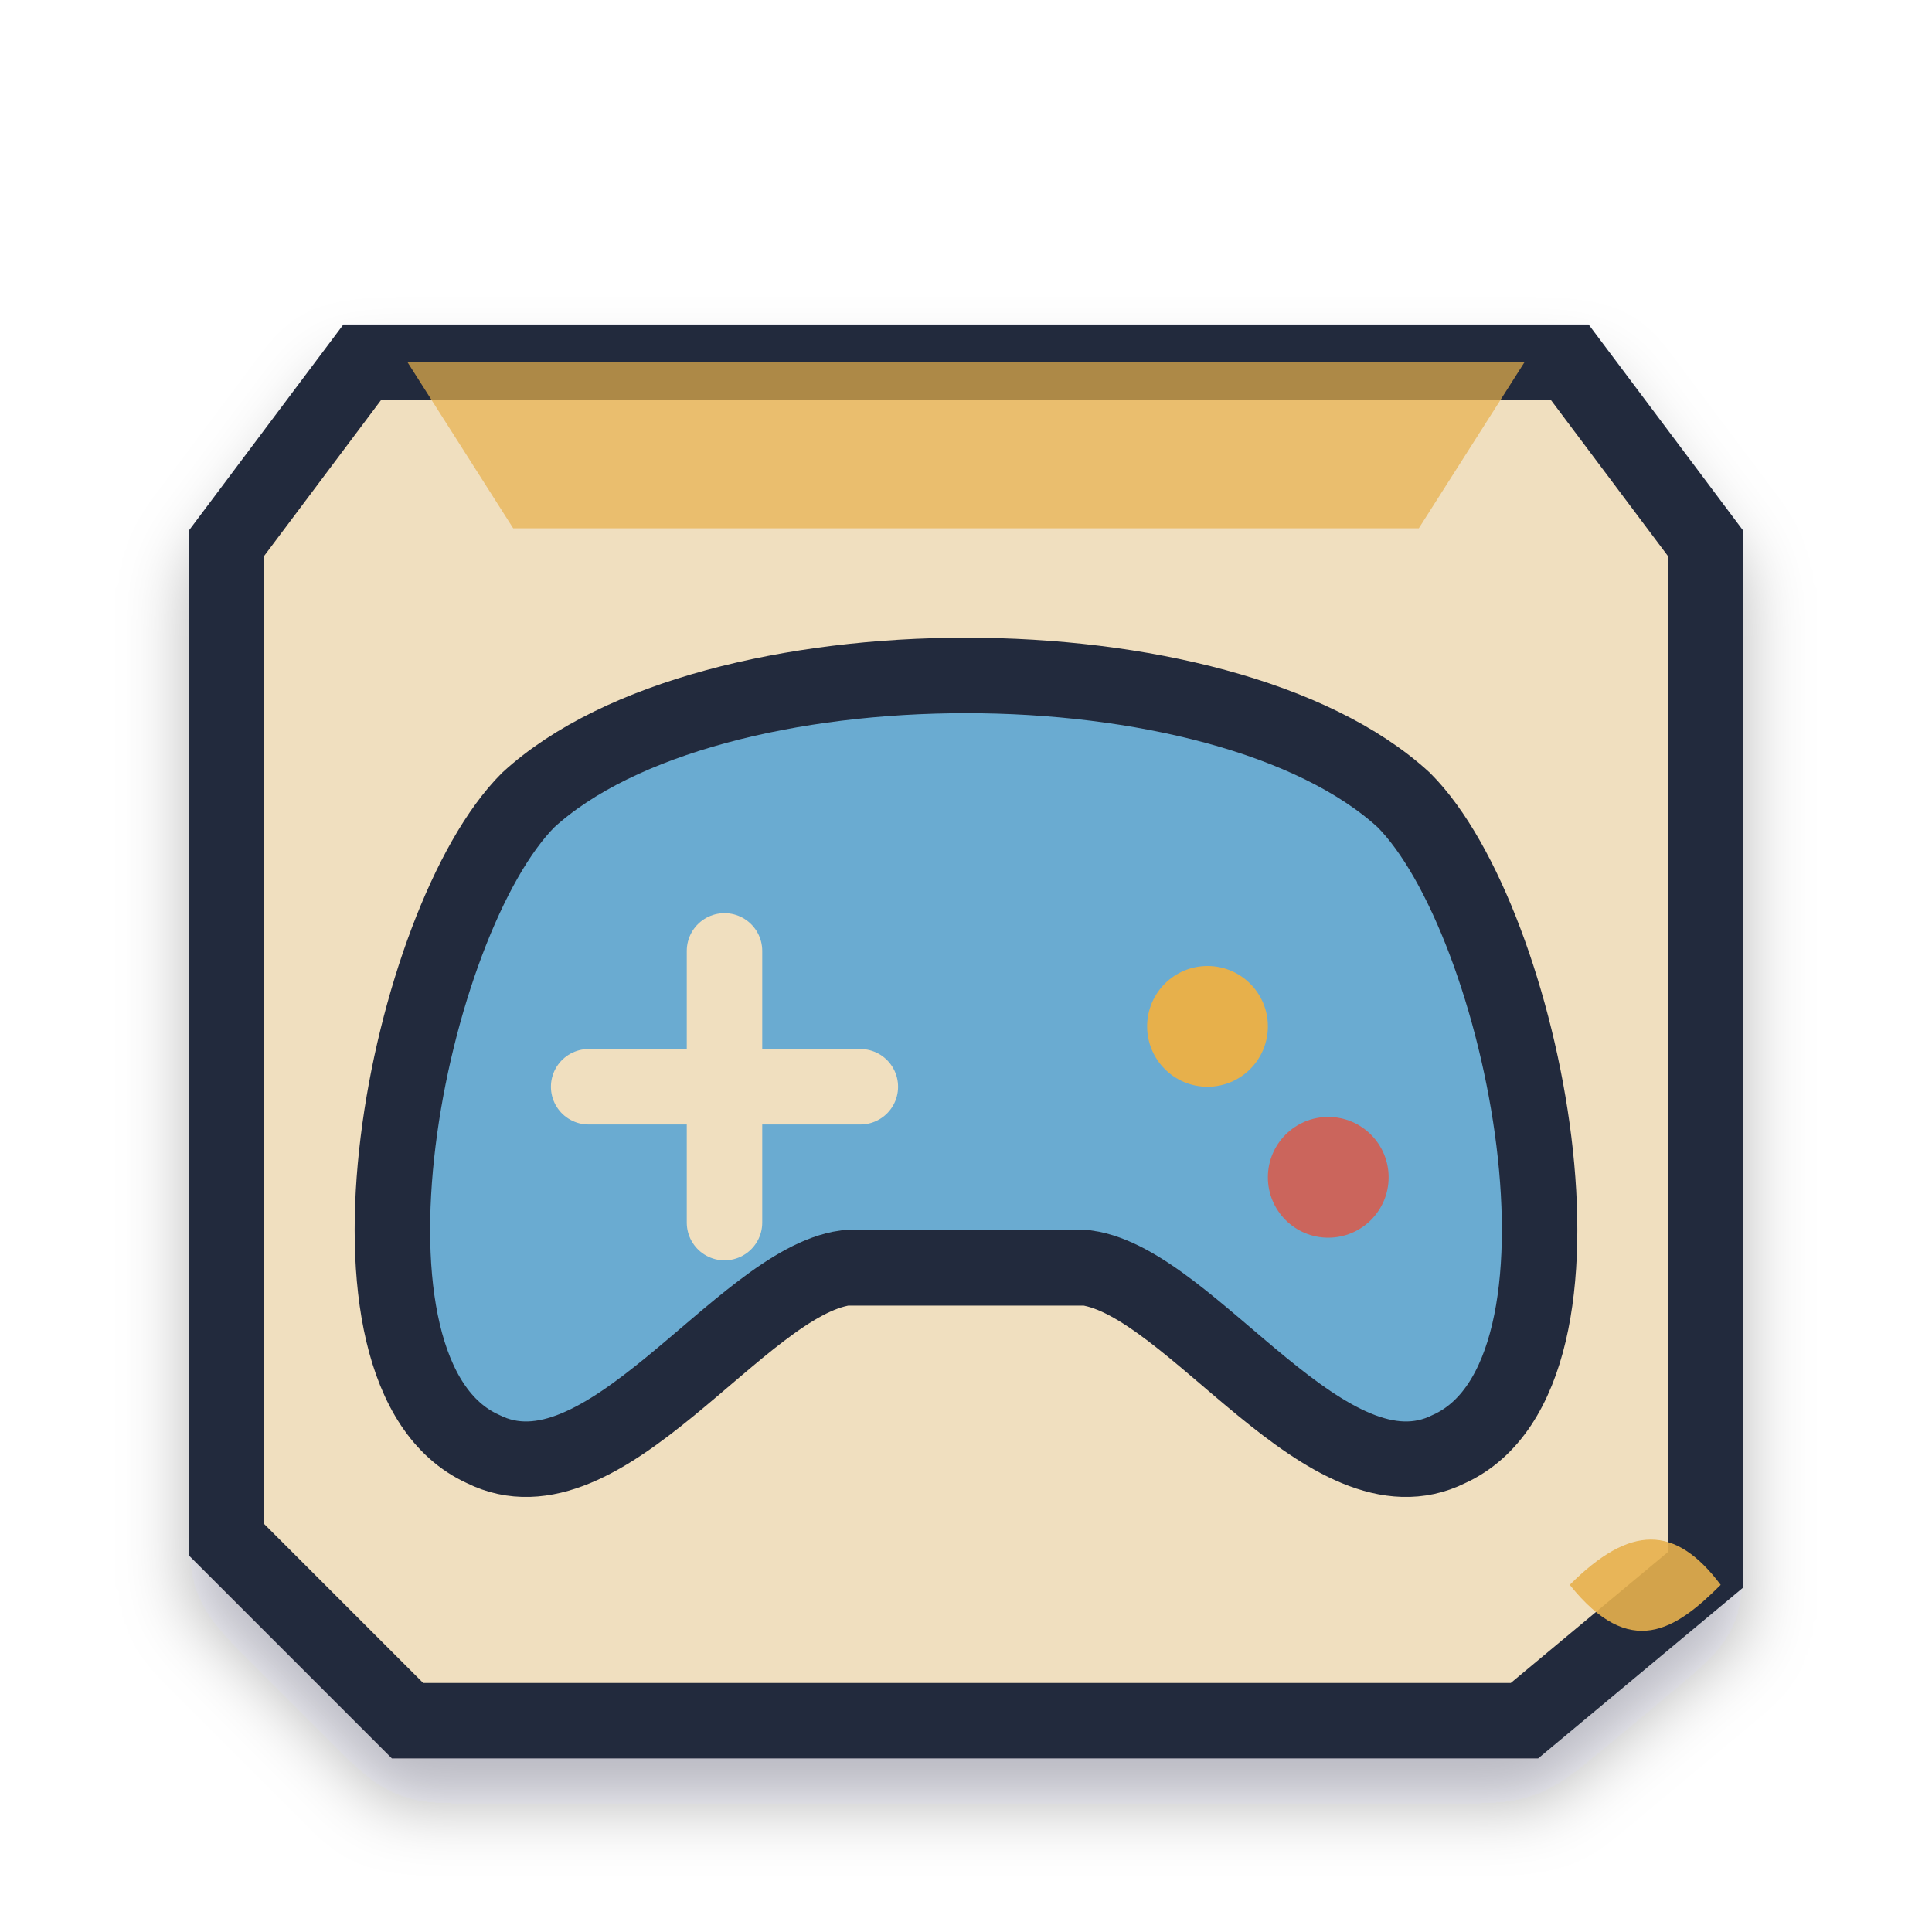
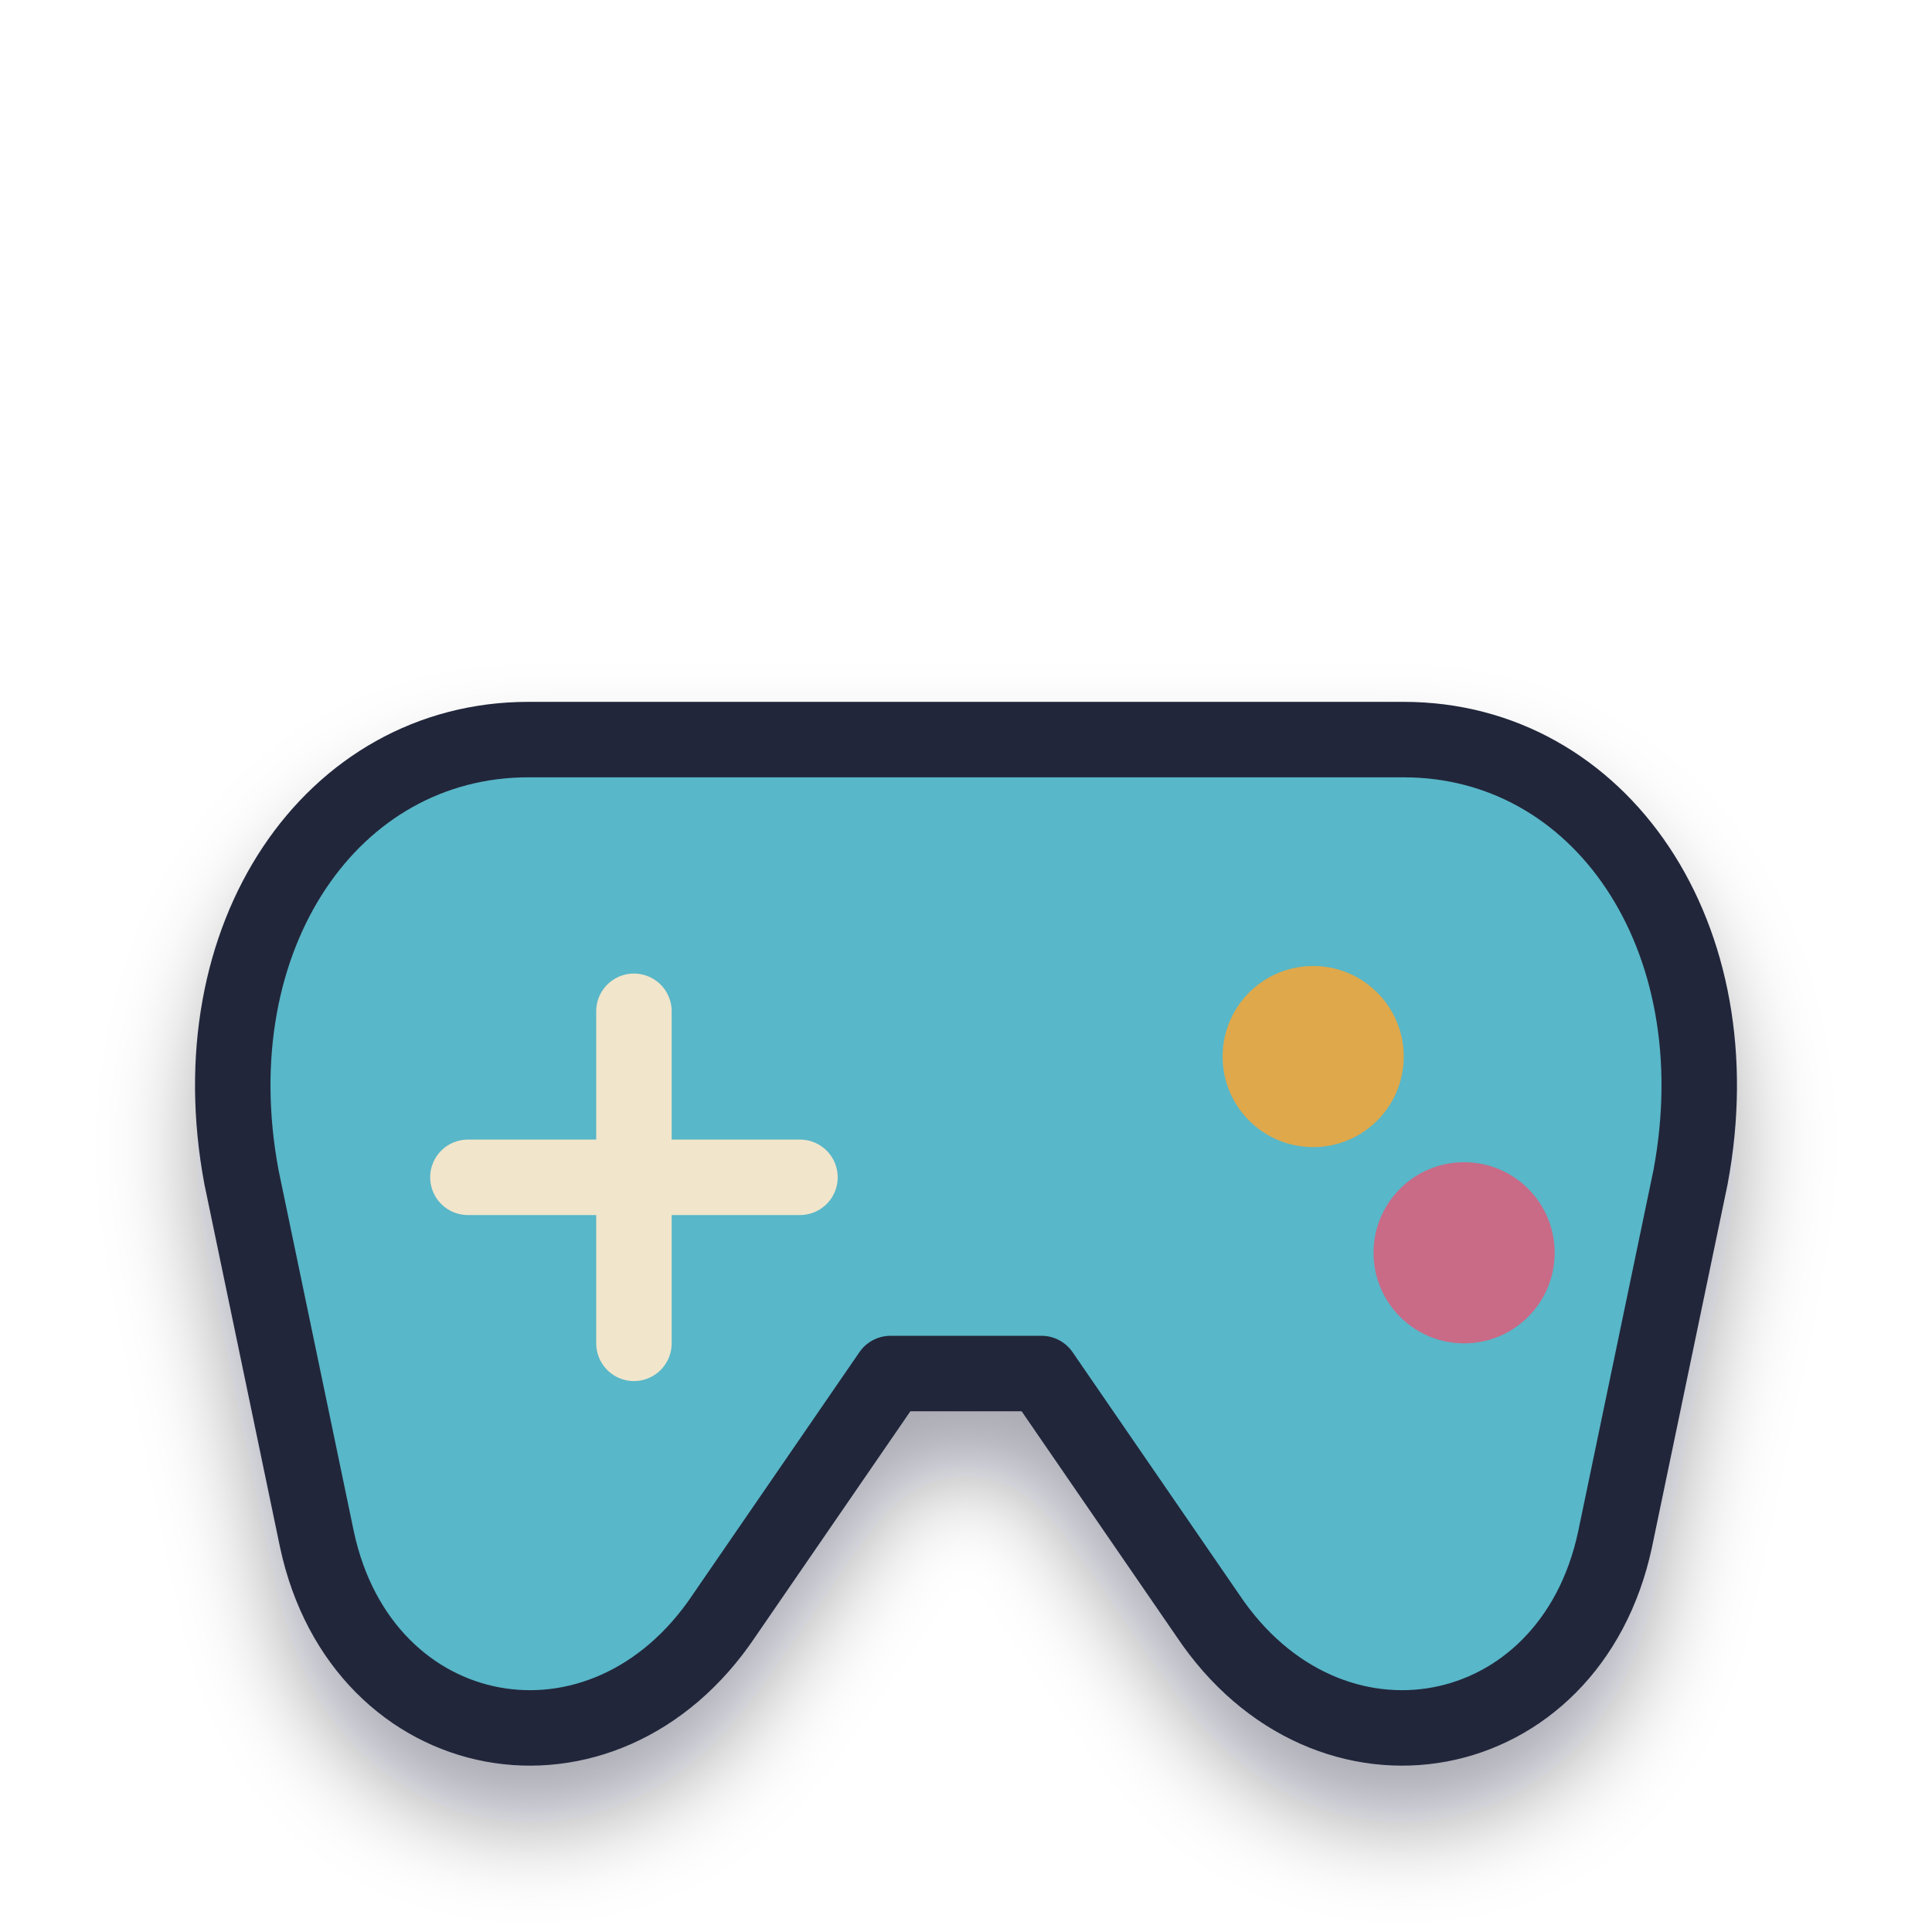
- <svg xmlns="http://www.w3.org/2000/svg" viewBox="0 0 128 128" role="img" aria-labelledby="title">
+ <svg xmlns="http://www.w3.org/2000/svg" viewBox="0 0 128 128" role="img" aria-labelledby="title" data-icon-family="reward" data-icon-version="2">
  <defs>
-     <filter id="paper-shadow" x="-25%" y="-25%" width="150%" height="160%">
-       <feDropShadow dx="0" dy="3" stdDeviation="2.2" flood-color="#080c18" flood-opacity=".28" />
+     <filter id="lift" x="-25%" y="-25%" width="150%" height="165%">
+       <feDropShadow dx="0" dy="4" stdDeviation="3" flood-color="#050814" flood-opacity=".34" />
    </filter>
+     <linearGradient id="paper" x1="0" y1="0" x2="1" y2="1">
+       <stop stop-color="#f8f4e8" />
+       <stop offset="1" stop-color="#d9c39d" />
+     </linearGradient>
+     <linearGradient id="steel" x1="0" y1="0" x2="1" y2="1">
+       <stop stop-color="#e8edf5" />
+       <stop offset=".5" stop-color="#aebbd0" />
+       <stop offset="1" stop-color="#6f819d" />
+     </linearGradient>
+     <linearGradient id="gold" x1="0" y1="0" x2="1" y2="1">
+       <stop stop-color="#ffd77d" />
+       <stop offset=".5" stop-color="#dfa84b" />
+       <stop offset="1" stop-color="#9b642c" />
+     </linearGradient>
  </defs>
-   <g filter="url(#paper-shadow)">
-     <path d="M24 24h80l9 12v68l-12 10H27l-12-12V36z" fill="#f0dfbf" stroke="#242a3c" stroke-width="5" />
-     <path d="M27 24h74l-7 11H34z" fill="#e7b04c" opacity=".7" />
-     <g class="motif">
-       <path d="M35 53c12-11 46-11 58 0 8 8 14 38 3 43-8 4-17-11-24-12H56c-7 1-16 16-24 12-11-5-5-35 3-43z" fill="#6aabd1" stroke="#242a3c" stroke-width="5" />
-       <path d="M48 63v18M39 72h18" stroke="#f0dfbf" stroke-width="5" stroke-linecap="round" />
-       <circle cx="80" cy="68" r="4" fill="#e7b04c" />
-       <circle cx="88" cy="78" r="4" fill="#cb655c" />
-     </g>
+   <g filter="url(#lift)" stroke="#20273a" stroke-width="5" stroke-linecap="round" stroke-linejoin="round">
+     <path d="M35 49h58c13 0 22 13 19 29l-5 24c-3 14-19 17-27 5L69 91H59l-11 16c-8 12-24 9-27-5l-5-24c-3-16 6-29 19-29z" fill="#59b7c8" />
+     <path d="M42 67v22M31 78h22" fill="none" stroke="#f1e5cb" />
+     <circle cx="87" cy="70" r="6" fill="#dfa84b" stroke="none" />
+     <circle cx="97" cy="83" r="6" fill="#c96b87" stroke="none" />
  </g>
-   <path d="M104 105c4-4 7-4 10 0-3 3-6 5-10 0z" fill="#e7b04c" opacity=".9" />
</svg>
